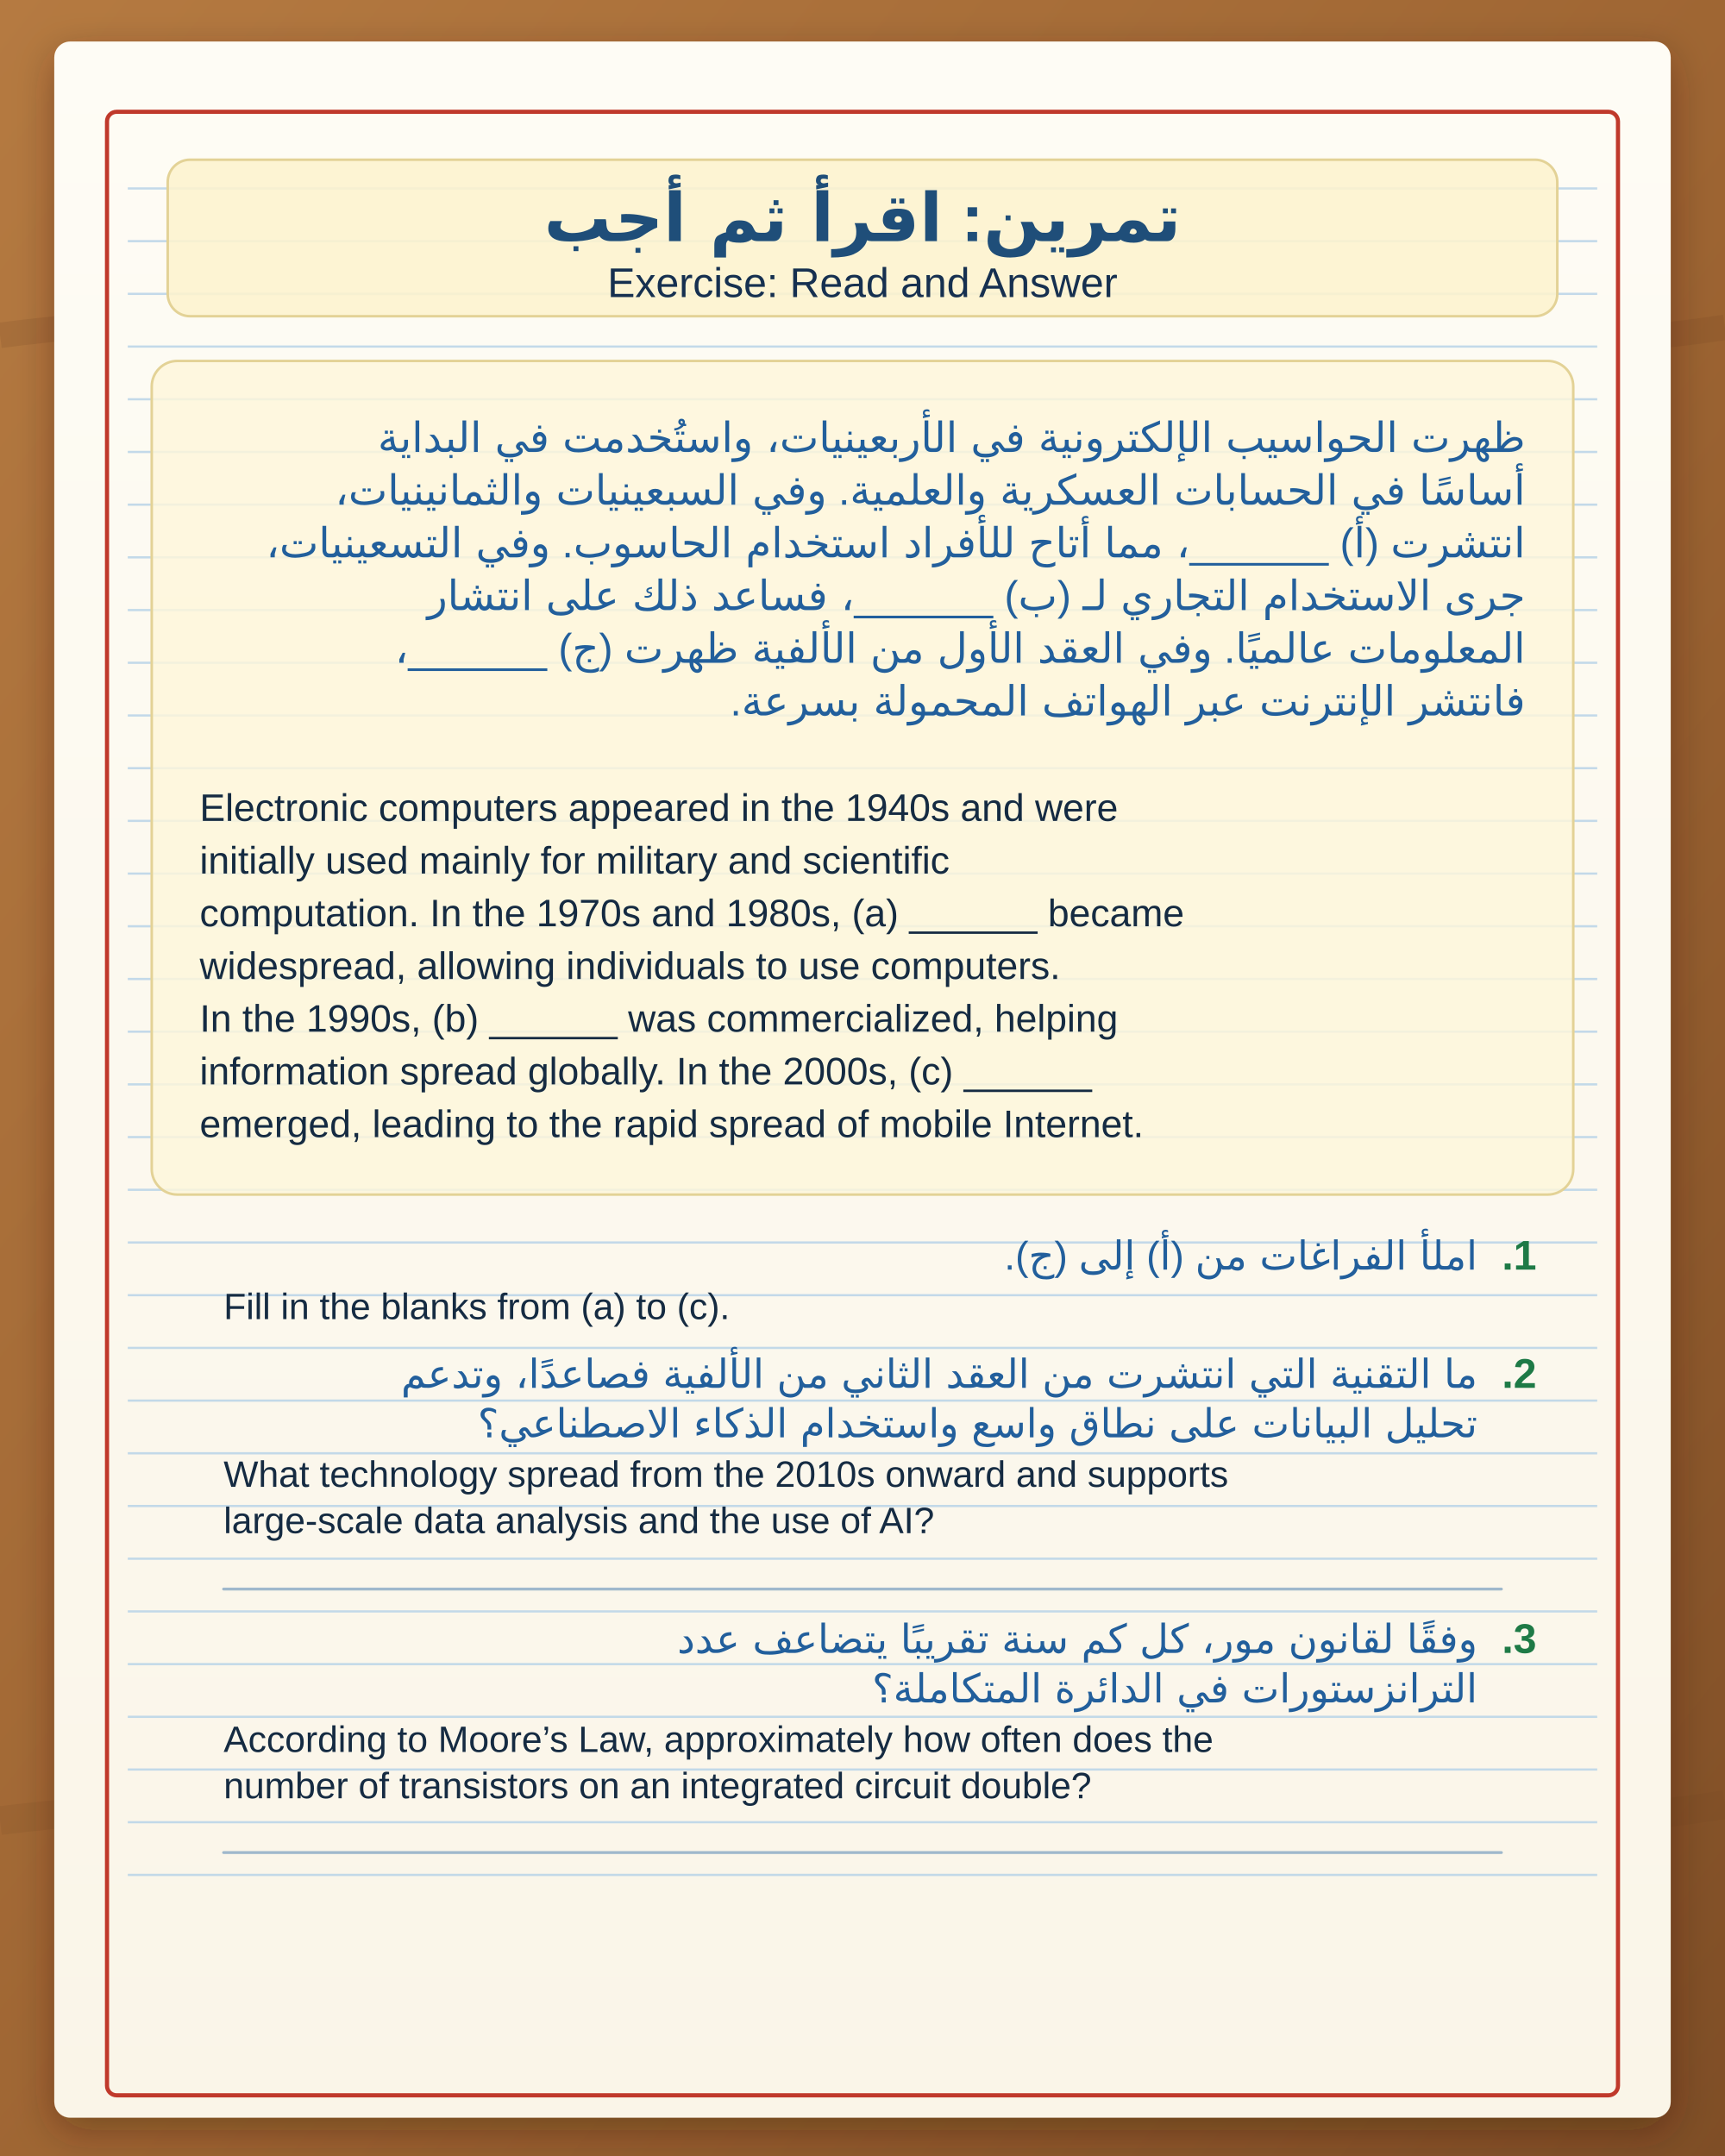
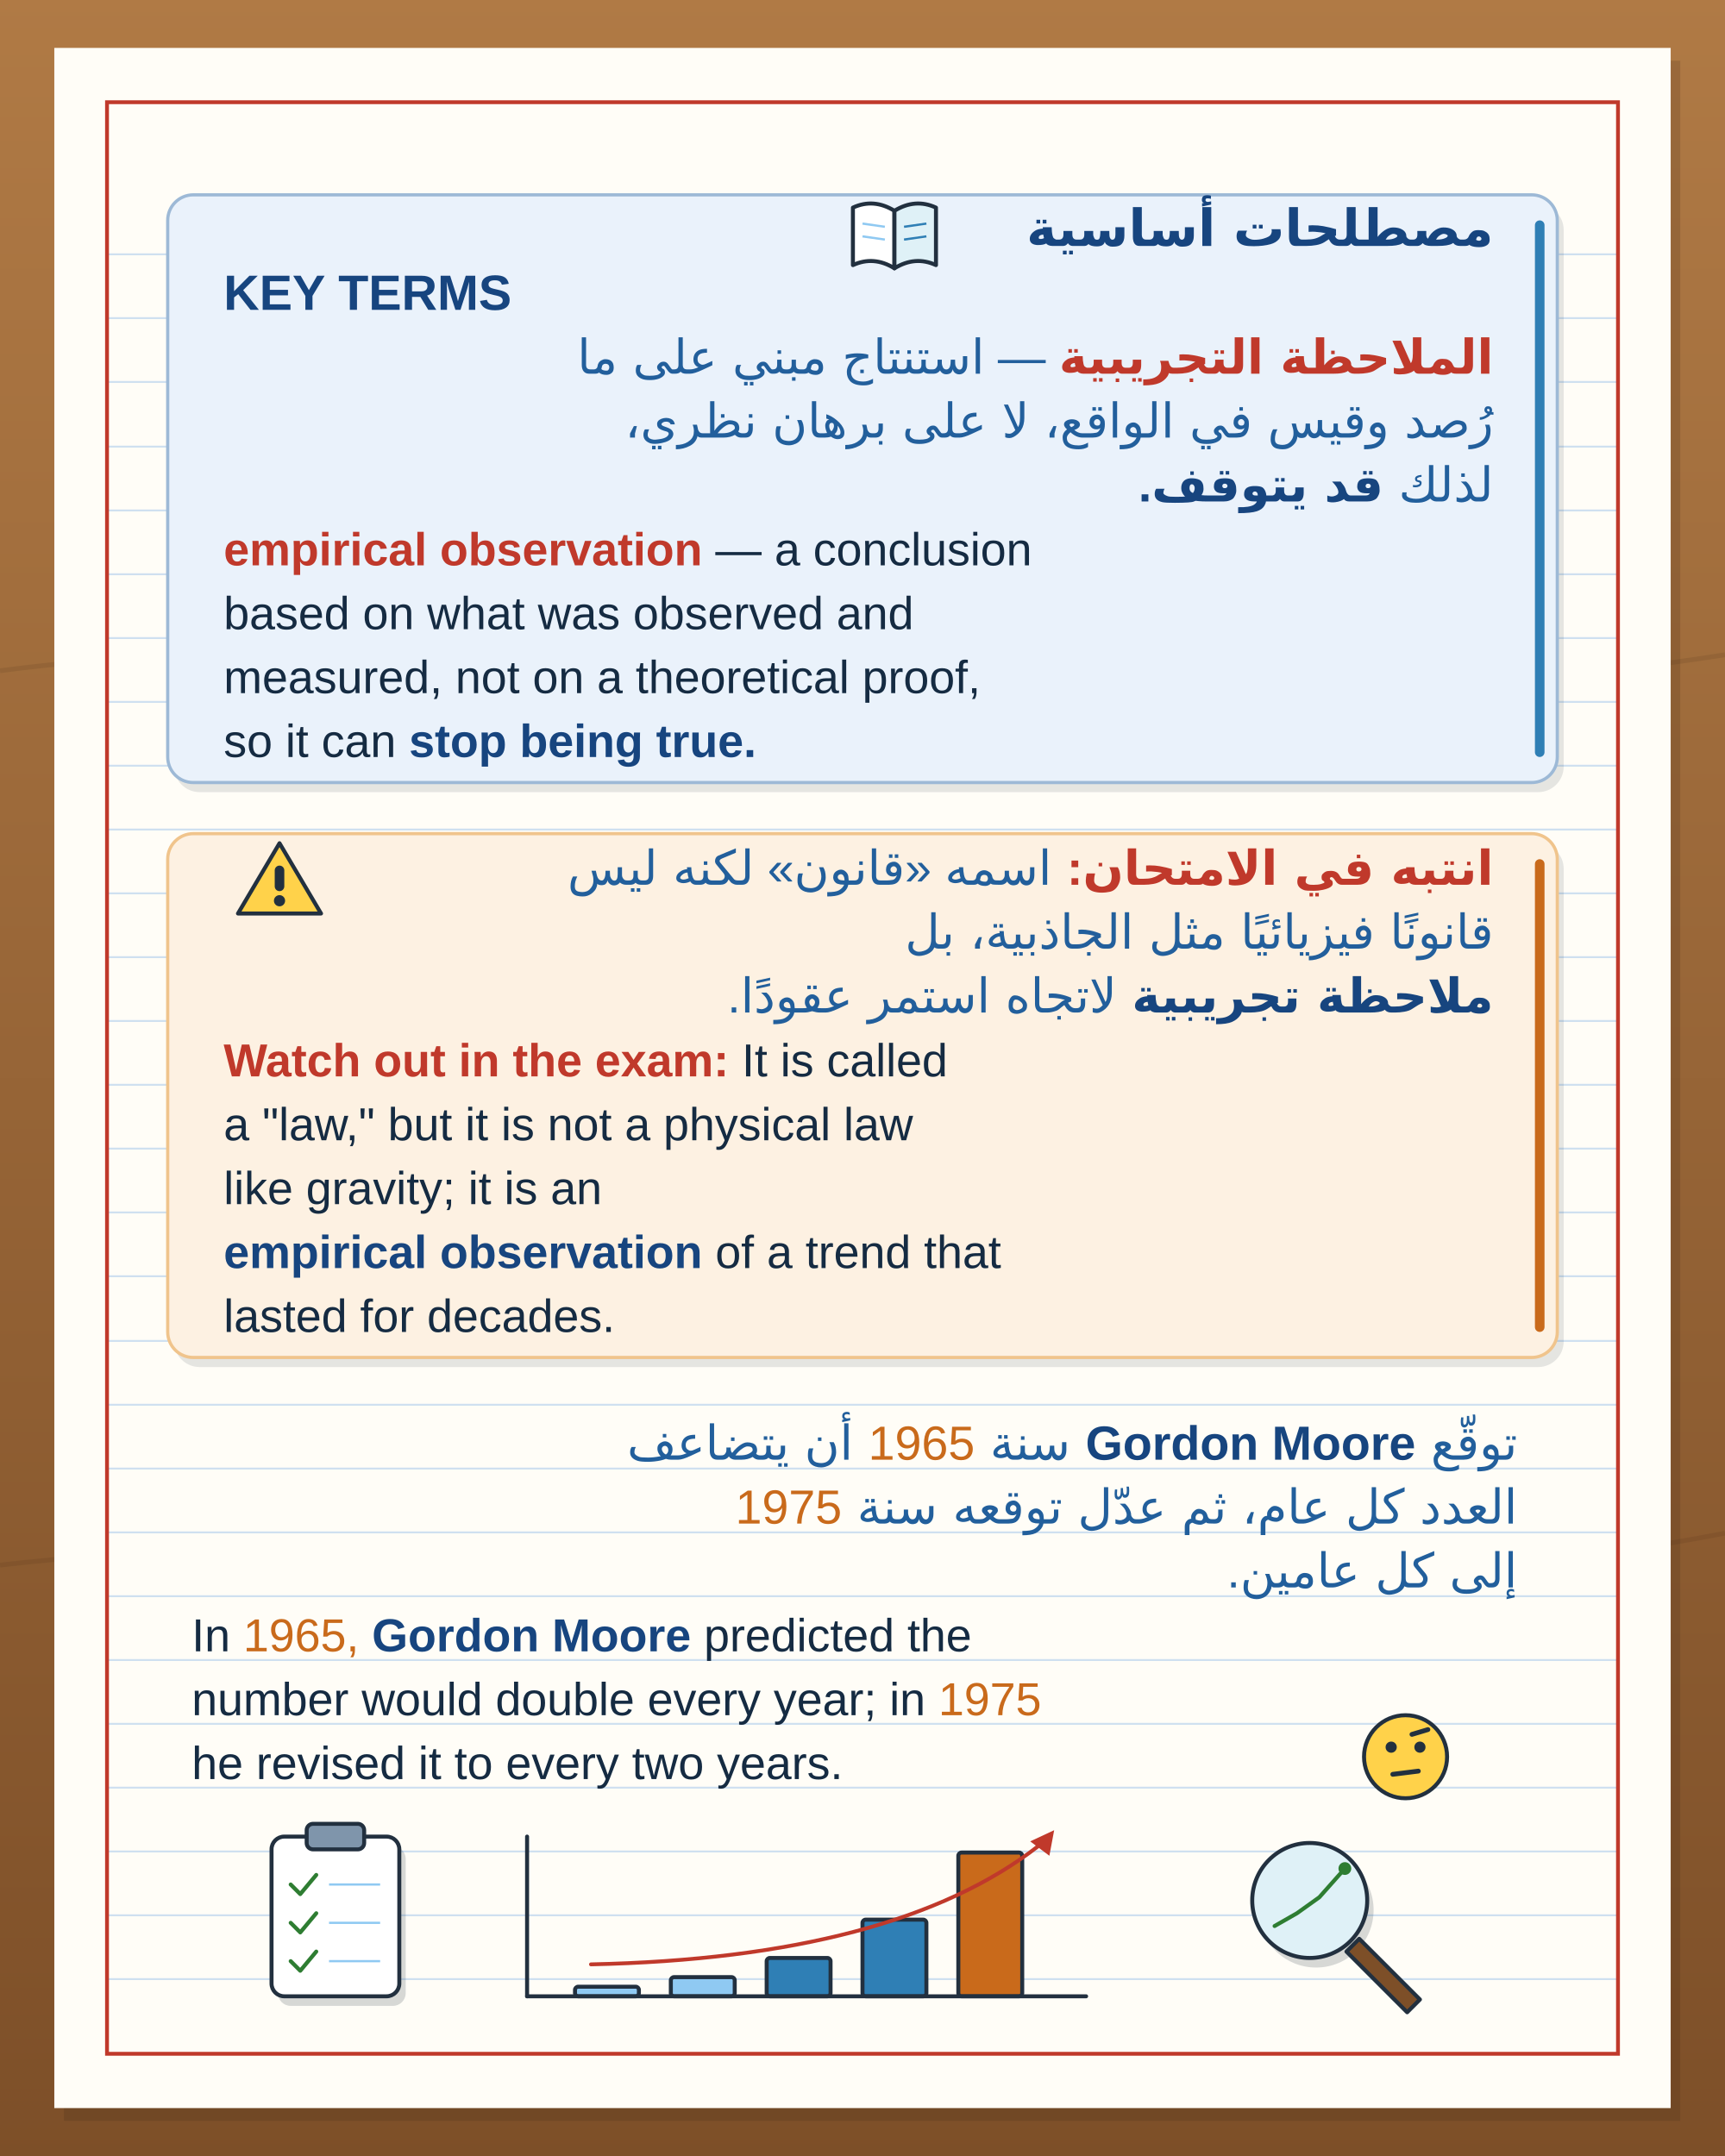
<svg xmlns="http://www.w3.org/2000/svg" width="1080" height="1350" viewBox="0 0 1080 1350" preserveAspectRatio="xMidYMid meet" style="width:100%;height:auto;max-width:1080px;display:block;margin:0 auto;">
  <defs>
-     <linearGradient id="deskWood" x1="0" y1="0" x2="1" y2="1">
-       <stop offset="0" stop-color="#b57a41" />
-       <stop offset="0.55" stop-color="#9d6432" />
-       <stop offset="1" stop-color="#7f4e26" />
+     <linearGradient id="pmDesk" x1="0" y1="0" x2="0" y2="1">
+       <stop offset="0" stop-color="#b07a45" />
+       <stop offset="1" stop-color="#7d4f28" />
    </linearGradient>
-     <linearGradient id="paperTone" x1="0" y1="0" x2="0" y2="1">
-       <stop offset="0" stop-color="#fefcf5" />
-       <stop offset="1" stop-color="#faf5e8" />
-     </linearGradient>
-     <filter id="paperShadow" x="-8%" y="-6%" width="116%" height="114%">
-       <feDropShadow dx="0" dy="8" stdDeviation="12" flood-color="#3a2411" flood-opacity="0.35" />
-     </filter>
+     <pattern id="pmRules" x="0" y="120" width="1080" height="40" patternUnits="userSpaceOnUse">
+       <line x1="0" y1="39.5" x2="1080" y2="39.5" stroke="#cfe0f0" stroke-width="1.4" />
+     </pattern>
  </defs>
-   <rect x="0" y="0" width="1080" height="1350" fill="url(#deskWood)" />
-   <path d="M0 210 C 300 170, 780 250, 1080 205" stroke="#6f421f" stroke-width="16" fill="none" opacity="0.16" />
-   <path d="M0 1140 C 320 1100, 760 1180, 1080 1130" stroke="#6f421f" stroke-width="18" fill="none" opacity="0.14" />
-   <rect x="34" y="26" width="1012" height="1300" rx="10" fill="url(#paperTone)" filter="url(#paperShadow)" />
-   <g stroke="#b9d4e8" stroke-width="1.4" opacity="0.85">
-     <line x1="80" y1="118" x2="1000" y2="118" />
-     <line x1="80" y1="151" x2="1000" y2="151" />
-     <line x1="80" y1="184" x2="1000" y2="184" />
-     <line x1="80" y1="217" x2="1000" y2="217" />
-     <line x1="80" y1="250" x2="1000" y2="250" />
-     <line x1="80" y1="283" x2="1000" y2="283" />
-     <line x1="80" y1="316" x2="1000" y2="316" />
-     <line x1="80" y1="349" x2="1000" y2="349" />
-     <line x1="80" y1="382" x2="1000" y2="382" />
-     <line x1="80" y1="415" x2="1000" y2="415" />
-     <line x1="80" y1="448" x2="1000" y2="448" />
-     <line x1="80" y1="481" x2="1000" y2="481" />
-     <line x1="80" y1="514" x2="1000" y2="514" />
-     <line x1="80" y1="547" x2="1000" y2="547" />
-     <line x1="80" y1="580" x2="1000" y2="580" />
-     <line x1="80" y1="613" x2="1000" y2="613" />
-     <line x1="80" y1="646" x2="1000" y2="646" />
-     <line x1="80" y1="679" x2="1000" y2="679" />
-     <line x1="80" y1="712" x2="1000" y2="712" />
-     <line x1="80" y1="745" x2="1000" y2="745" />
-     <line x1="80" y1="778" x2="1000" y2="778" />
-     <line x1="80" y1="811" x2="1000" y2="811" />
-     <line x1="80" y1="844" x2="1000" y2="844" />
-     <line x1="80" y1="877" x2="1000" y2="877" />
-     <line x1="80" y1="910" x2="1000" y2="910" />
-     <line x1="80" y1="943" x2="1000" y2="943" />
-     <line x1="80" y1="976" x2="1000" y2="976" />
-     <line x1="80" y1="1009" x2="1000" y2="1009" />
-     <line x1="80" y1="1042" x2="1000" y2="1042" />
-     <line x1="80" y1="1075" x2="1000" y2="1075" />
-     <line x1="80" y1="1108" x2="1000" y2="1108" />
-     <line x1="80" y1="1141" x2="1000" y2="1141" />
-     <line x1="80" y1="1174" x2="1000" y2="1174" />
+   <rect x="0" y="0" width="1080" height="1350" fill="url(#pmDesk)" />
+   <path d="M0 420 C 300 380, 700 470, 1080 410" fill="none" stroke="#3a2411" stroke-width="3" opacity=".12" />
+   <path d="M0 980 C 350 940, 720 1030, 1080 960" fill="none" stroke="#3a2411" stroke-width="3" opacity=".12" />
+   <rect x="40" y="38" width="1012" height="1290" fill="#3a2411" opacity=".18" />
+   <rect x="34" y="30" width="1012" height="1290" fill="#fffdf7" />
+   <rect x="67" y="120" width="946" height="1152" fill="url(#pmRules)" />
+   <rect x="67" y="64" width="946" height="1222" fill="none" stroke="#c0392b" stroke-width="2.4" />
+   <rect x="109" y="128" width="870" height="368" rx="16" fill="#22303f" opacity=".12" />
+   <rect x="109" y="528" width="870" height="328" rx="16" fill="#22303f" opacity=".12" />
+   <rect x="174" y="1156" width="80" height="100" rx="8" fill="#22303f" opacity=".18" />
+   <circle cx="824" cy="1196" r="36" fill="#22303f" opacity=".18" />
+   <rect x="105" y="122" width="870" height="368" rx="16" fill="#eaf2fb" stroke="#9db9d6" stroke-width="2" />
+   <rect x="961" y="138" width="6" height="336" rx="3" fill="#2f7fb5" />
+   <rect x="105" y="522" width="870" height="328" rx="16" fill="#fdf1e2" stroke="#f0c48c" stroke-width="2" />
+   <rect x="961" y="538" width="6" height="296" rx="3" fill="#c96a1b" />
+   <g>
+     <rect x="170" y="1150" width="80" height="100" rx="8" fill="#ffffff" stroke="#22303f" stroke-width="2.5" stroke-linejoin="round" />
+     <rect x="192" y="1142" width="36" height="16" rx="4" fill="#7f95ab" stroke="#22303f" stroke-width="2.5" stroke-linejoin="round" />
+     <path d="M 182 1180 L 188 1186 L 198 1174" fill="none" stroke="#2e7d32" stroke-width="2.5" stroke-linecap="round" stroke-linejoin="round" />
+     <line x1="206" y1="1180" x2="238" y2="1180" stroke="#8fc9f2" stroke-width="1.4" />
+     <path d="M 182 1204 L 188 1210 L 198 1198" fill="none" stroke="#2e7d32" stroke-width="2.5" stroke-linecap="round" stroke-linejoin="round" />
+     <line x1="206" y1="1204" x2="238" y2="1204" stroke="#8fc9f2" stroke-width="1.4" />
+     <path d="M 182 1228 L 188 1234 L 198 1222" fill="none" stroke="#2e7d32" stroke-width="2.5" stroke-linecap="round" stroke-linejoin="round" />
+     <line x1="206" y1="1228" x2="238" y2="1228" stroke="#8fc9f2" stroke-width="1.4" />
+     <rect x="360" y="1244" width="40" height="6" rx="2" fill="#8fc9f2" stroke="#22303f" stroke-width="2.5" />
+     <rect x="420" y="1238" width="40" height="12" rx="2" fill="#8fc9f2" stroke="#22303f" stroke-width="2.5" />
+     <rect x="480" y="1226" width="40" height="24" rx="2" fill="#2f7fb5" stroke="#22303f" stroke-width="2.5" />
+     <rect x="540" y="1202" width="40" height="48" rx="2" fill="#2f7fb5" stroke="#22303f" stroke-width="2.5" />
+     <rect x="600" y="1160" width="40" height="90" rx="2" fill="#c96a1b" stroke="#22303f" stroke-width="2.5" />
+     <line x1="330" y1="1150" x2="330" y2="1250" stroke="#22303f" stroke-width="2.5" stroke-linecap="round" />
+     <line x1="330" y1="1250" x2="680" y2="1250" stroke="#22303f" stroke-width="2.5" stroke-linecap="round" />
+     <path d="M 370 1230 Q 560 1226 650 1156" fill="none" stroke="#c0392b" stroke-width="2.4" stroke-linecap="round" />
+     <polygon points="660,1146 657,1162 645,1153" fill="#c0392b" />
+     <polygon points="843,1222 851,1214 889,1252 881,1260" fill="#7d4f28" stroke="#22303f" stroke-width="2.5" stroke-linejoin="round" />
+     <circle cx="820" cy="1190" r="36" fill="#dff1f7" stroke="#22303f" stroke-width="2.5" />
+     <path d="M 798 1206 L 812 1198 L 826 1188 L 842 1170" fill="none" stroke="#2e7d32" stroke-width="2.5" stroke-linecap="round" stroke-linejoin="round" />
+     <circle cx="842" cy="1170" r="4" fill="#2e7d32" />
  </g>
-   <rect x="67" y="70" width="946" height="1242" rx="6" fill="none" stroke="#c0392b" stroke-width="2.6" />
-   <rect x="105" y="100" width="870" height="98" rx="14" fill="#fdf3cf" fill-opacity="0.88" stroke="#e3d296" stroke-width="1.6" />
-   <rect x="95" y="226" width="890" height="522" rx="16" fill="#fdf6da" fill-opacity="0.82" stroke="#e3d296" stroke-width="1.6" />
-   <g stroke="#9fb8cc" stroke-width="1.8" stroke-linecap="round">
-     <line x1="140" y1="995" x2="940" y2="995" />
-     <line x1="140" y1="1160" x2="940" y2="1160" />
+   <g transform="translate(560 148)">
+     <path d="M 0 -16 Q -13 -24 -26 -18 L -26 18 Q -13 12 0 20 Z" fill="#ffffff" stroke="#22303f" stroke-width="2.5" stroke-linejoin="round" />
+     <path d="M 0 -16 Q 13 -24 26 -18 L 26 18 Q 13 12 0 20 Z" fill="#dff1f7" stroke="#22303f" stroke-width="2.5" stroke-linejoin="round" />
+     <line x1="-20" y1="-8" x2="-6" y2="-6" stroke="#8fc9f2" stroke-width="1.4" />
+     <line x1="-20" y1="0" x2="-6" y2="2" stroke="#8fc9f2" stroke-width="1.4" />
+     <line x1="6" y1="-6" x2="20" y2="-8" stroke="#2f7fb5" stroke-width="1.4" />
+     <line x1="6" y1="2" x2="20" y2="0" stroke="#2f7fb5" stroke-width="1.4" />
  </g>
-   <text x="540" y="151" direction="rtl" unicode-bidi="plaintext" text-anchor="middle" font-family="Tahoma, Arial, Segoe UI, sans-serif" font-size="42" font-weight="bold" fill="#1f4e79">تمرين: اقرأ ثم أجب</text>
-   <text x="540" y="186" direction="ltr" unicode-bidi="plaintext" text-anchor="middle" font-family="Segoe Print, Comic Sans MS, Arial, sans-serif" font-size="26" fill="#163050">Exercise: Read and Answer</text>
-   <text x="925" y="283" direction="rtl" unicode-bidi="plaintext" text-anchor="start" font-family="Tahoma, Arial, Segoe UI, sans-serif" font-size="26" fill="#225f9c">
-     <tspan x="955" dy="0">ظهرت الحواسيب الإلكترونية في الأربعينيات، واستُخدمت في البداية</tspan>
-     <tspan x="955" dy="33">أساسًا في الحسابات العسكرية والعلمية. وفي السبعينيات والثمانينيات،</tspan>
-     <tspan x="955" dy="33">انتشرت (أ) ______، مما أتاح للأفراد استخدام الحاسوب. وفي التسعينيات،</tspan>
-     <tspan x="955" dy="33">جرى الاستخدام التجاري لـ (ب) ______، فساعد ذلك على انتشار</tspan>
-     <tspan x="955" dy="33">المعلومات عالميًا. وفي العقد الأول من الألفية ظهرت (ج) ______،</tspan>
-     <tspan x="955" dy="33">فانتشر الإنترنت عبر الهواتف المحمولة بسرعة.</tspan>
+   <g transform="translate(175 552)">
+     <polygon points="0,-24 26,20 -26,20" fill="#ffd24a" stroke="#22303f" stroke-width="2.5" stroke-linejoin="round" />
+     <rect x="-3" y="-10" width="6" height="16" rx="3" fill="#22303f" />
+     <circle cx="0" cy="12" r="3.5" fill="#22303f" />
+   </g>
+   <g transform="translate(880 1100)">
+     <circle cx="0" cy="0" r="26" fill="#ffd24a" stroke="#22303f" stroke-width="2.5" />
+     <circle cx="-9" cy="-6" r="3.5" fill="#22303f" />
+     <circle cx="9" cy="-6" r="3.5" fill="#22303f" />
+     <path d="M -8 11 L 8 9" fill="none" stroke="#22303f" stroke-width="3" stroke-linecap="round" />
+     <path d="M 4 -14 L 14 -17" fill="none" stroke="#22303f" stroke-width="3" stroke-linecap="round" />
+   </g>
+   <text x="935" y="154" direction="rtl" unicode-bidi="plaintext" text-anchor="start" font-family="Tahoma, Arial, Segoe UI, sans-serif" font-size="32" font-weight="bold" fill="#17457f">
+     <tspan x="935" dy="0">مصطلحات أساسية</tspan>
  </text>
-   <text x="125" y="514" direction="ltr" unicode-bidi="plaintext" text-anchor="start" font-family="Segoe Print, Comic Sans MS, Arial, sans-serif" font-size="24" fill="#152b42">
-     <tspan x="125" dy="0">Electronic computers appeared in the 1940s and were</tspan>
-     <tspan x="125" dy="33">initially used mainly for military and scientific</tspan>
-     <tspan x="125" dy="33">computation. In the 1970s and 1980s, (a) ______ became</tspan>
-     <tspan x="125" dy="33">widespread, allowing individuals to use computers.</tspan>
-     <tspan x="125" dy="33">In the 1990s, (b) ______ was commercialized, helping</tspan>
-     <tspan x="125" dy="33">information spread globally. In the 2000s, (c) ______</tspan>
-     <tspan x="125" dy="33">emerged, leading to the rapid spread of mobile Internet.</tspan>
+   <text x="140" y="194" direction="ltr" unicode-bidi="plaintext" text-anchor="start" font-family="Segoe Print, Comic Sans MS, Arial, sans-serif" font-size="31" font-weight="bold" fill="#17457f">
+     <tspan x="140" dy="0">KEY TERMS</tspan>
  </text>
-   <text x="962" y="795" direction="ltr" unicode-bidi="plaintext" text-anchor="end" font-family="Tahoma, Arial, Segoe UI, sans-serif" font-size="26" font-weight="bold" fill="#1e7a46">.1</text>
-   <text x="925" y="795" direction="rtl" unicode-bidi="plaintext" text-anchor="start" font-family="Tahoma, Arial, Segoe UI, sans-serif" font-size="25" fill="#225f9c">
-     <tspan x="925" dy="0">املأ الفراغات من (أ) إلى (ج).</tspan>
+   <text x="935" y="234" direction="rtl" unicode-bidi="plaintext" text-anchor="start" font-family="Tahoma, Arial, Segoe UI, sans-serif" font-size="30" fill="#225f9c">
+     <tspan x="935" dy="0">
+       <tspan font-weight="bold" fill="#c0392b">الملاحظة التجريبية</tspan> — استنتاج مبني على ما</tspan>
+     <tspan x="935" dy="40">رُصد وقيس في الواقع، لا على برهان نظري،</tspan>
+     <tspan x="935" dy="40">لذلك <tspan font-weight="bold" fill="#17457f">قد يتوقف.</tspan>
+     </tspan>
  </text>
-   <text x="140" y="826" direction="ltr" unicode-bidi="plaintext" text-anchor="start" font-family="Segoe Print, Comic Sans MS, Arial, sans-serif" font-size="23" fill="#152b42">
-     <tspan x="140" dy="0">Fill in the blanks from (a) to (c).</tspan>
+   <text x="140" y="354" direction="ltr" unicode-bidi="plaintext" text-anchor="start" font-family="Segoe Print, Comic Sans MS, Arial, sans-serif" font-size="29" fill="#152b42">
+     <tspan x="140" dy="0">
+       <tspan font-weight="bold" fill="#c0392b">empirical observation</tspan> — a conclusion</tspan>
+     <tspan x="140" dy="40">based on what was observed and</tspan>
+     <tspan x="140" dy="40">measured, not on a theoretical proof,</tspan>
+     <tspan x="140" dy="40">so it can <tspan font-weight="bold" fill="#17457f">stop being true.</tspan>
+     </tspan>
  </text>
-   <text x="962" y="869" direction="ltr" unicode-bidi="plaintext" text-anchor="end" font-family="Tahoma, Arial, Segoe UI, sans-serif" font-size="26" font-weight="bold" fill="#1e7a46">.2</text>
-   <text x="925" y="869" direction="rtl" unicode-bidi="plaintext" text-anchor="start" font-family="Tahoma, Arial, Segoe UI, sans-serif" font-size="25" fill="#225f9c">
-     <tspan x="925" dy="0">ما التقنية التي انتشرت من العقد الثاني من الألفية فصاعدًا، وتدعم</tspan>
-     <tspan x="925" dy="31">تحليل البيانات على نطاق واسع واستخدام الذكاء الاصطناعي؟</tspan>
+   <text x="935" y="554" direction="rtl" unicode-bidi="plaintext" text-anchor="start" font-family="Tahoma, Arial, Segoe UI, sans-serif" font-size="30" fill="#225f9c">
+     <tspan x="935" dy="0">
+       <tspan font-weight="bold" fill="#c0392b">انتبه في الامتحان:</tspan> اسمه «قانون» لكنه ليس</tspan>
+     <tspan x="935" dy="40">قانونًا فيزيائيًا مثل الجاذبية، بل</tspan>
+     <tspan x="935" dy="40">
+       <tspan font-weight="bold" fill="#17457f">ملاحظة تجريبية</tspan> لاتجاه استمر عقودًا.</tspan>
  </text>
-   <text x="140" y="931" direction="ltr" unicode-bidi="plaintext" text-anchor="start" font-family="Segoe Print, Comic Sans MS, Arial, sans-serif" font-size="23" fill="#152b42">
-     <tspan x="140" dy="0">What technology spread from the 2010s onward and supports</tspan>
-     <tspan x="140" dy="29">large-scale data analysis and the use of AI?</tspan>
+   <text x="140" y="674" direction="ltr" unicode-bidi="plaintext" text-anchor="start" font-family="Segoe Print, Comic Sans MS, Arial, sans-serif" font-size="29" fill="#152b42">
+     <tspan x="140" dy="0">
+       <tspan font-weight="bold" fill="#c0392b">Watch out in the exam:</tspan> It is called</tspan>
+     <tspan x="140" dy="40">a "law," but it is not a physical law</tspan>
+     <tspan x="140" dy="40">like gravity; it is an</tspan>
+     <tspan x="140" dy="40">
+       <tspan font-weight="bold" fill="#17457f">empirical observation</tspan> of a trend that</tspan>
+     <tspan x="140" dy="40">lasted for decades.</tspan>
  </text>
-   <text x="962" y="1035" direction="ltr" unicode-bidi="plaintext" text-anchor="end" font-family="Tahoma, Arial, Segoe UI, sans-serif" font-size="26" font-weight="bold" fill="#1e7a46">.3</text>
-   <text x="925" y="1035" direction="rtl" unicode-bidi="plaintext" text-anchor="start" font-family="Tahoma, Arial, Segoe UI, sans-serif" font-size="25" fill="#225f9c">
-     <tspan x="925" dy="0">وفقًا لقانون مور، كل كم سنة تقريبًا يتضاعف عدد</tspan>
-     <tspan x="925" dy="31">الترانزستورات في الدائرة المتكاملة؟</tspan>
+   <text x="950" y="914" direction="rtl" unicode-bidi="plaintext" text-anchor="start" font-family="Tahoma, Arial, Segoe UI, sans-serif" font-size="30" fill="#225f9c">
+     <tspan x="950" dy="0">توقّع <tspan font-weight="bold" fill="#17457f">Gordon Moore</tspan> سنة <tspan fill="#c96a1b">1965</tspan> أن يتضاعف</tspan>
+     <tspan x="950" dy="40">العدد كل عام، ثم عدّل توقعه سنة <tspan fill="#c96a1b">1975</tspan>
+     </tspan>
+     <tspan x="950" dy="40">إلى كل عامين.</tspan>
  </text>
-   <text x="140" y="1097" direction="ltr" unicode-bidi="plaintext" text-anchor="start" font-family="Segoe Print, Comic Sans MS, Arial, sans-serif" font-size="23" fill="#152b42">
-     <tspan x="140" dy="0">According to Moore’s Law, approximately how often does the</tspan>
-     <tspan x="140" dy="29">number of transistors on an integrated circuit double?</tspan>
+   <text x="120" y="1034" direction="ltr" unicode-bidi="plaintext" text-anchor="start" font-family="Segoe Print, Comic Sans MS, Arial, sans-serif" font-size="29" fill="#152b42">
+     <tspan x="120" dy="0">In <tspan fill="#c96a1b">1965,</tspan>
+       <tspan font-weight="bold" fill="#17457f">Gordon Moore</tspan> predicted the</tspan>
+     <tspan x="120" dy="40">number would double every year; in <tspan fill="#c96a1b">1975</tspan>
+     </tspan>
+     <tspan x="120" dy="40">he revised it to every two years.</tspan>
  </text>
</svg>
